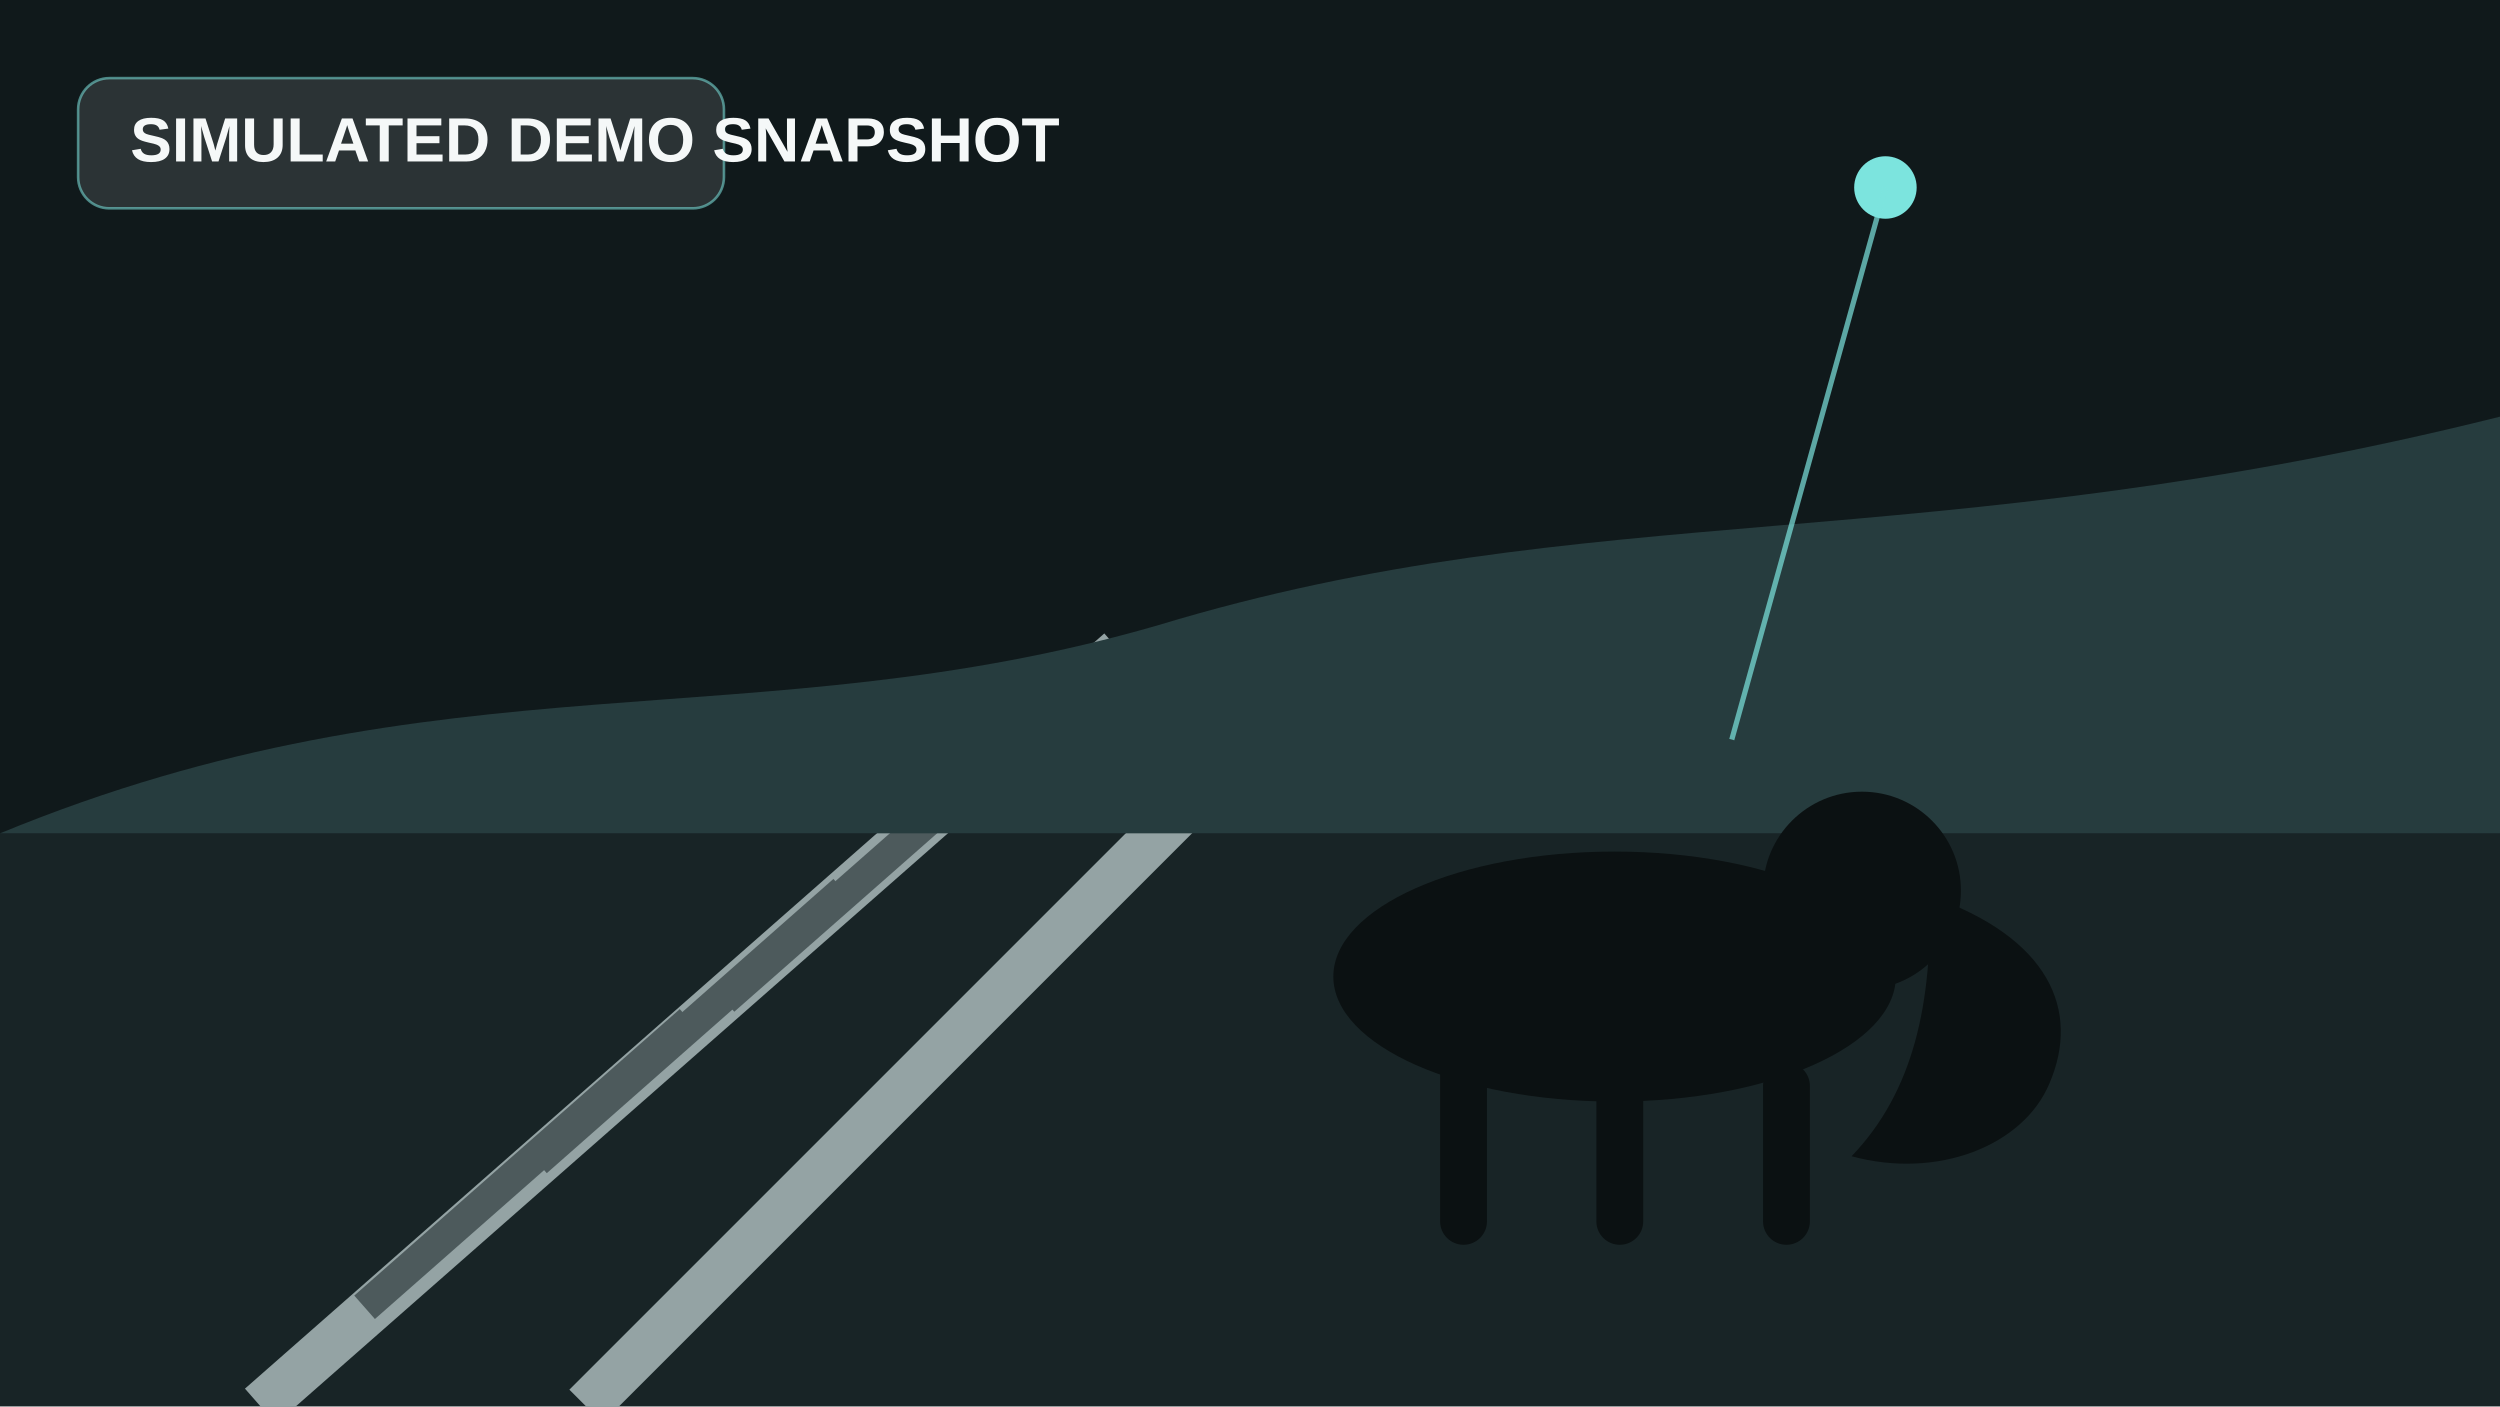
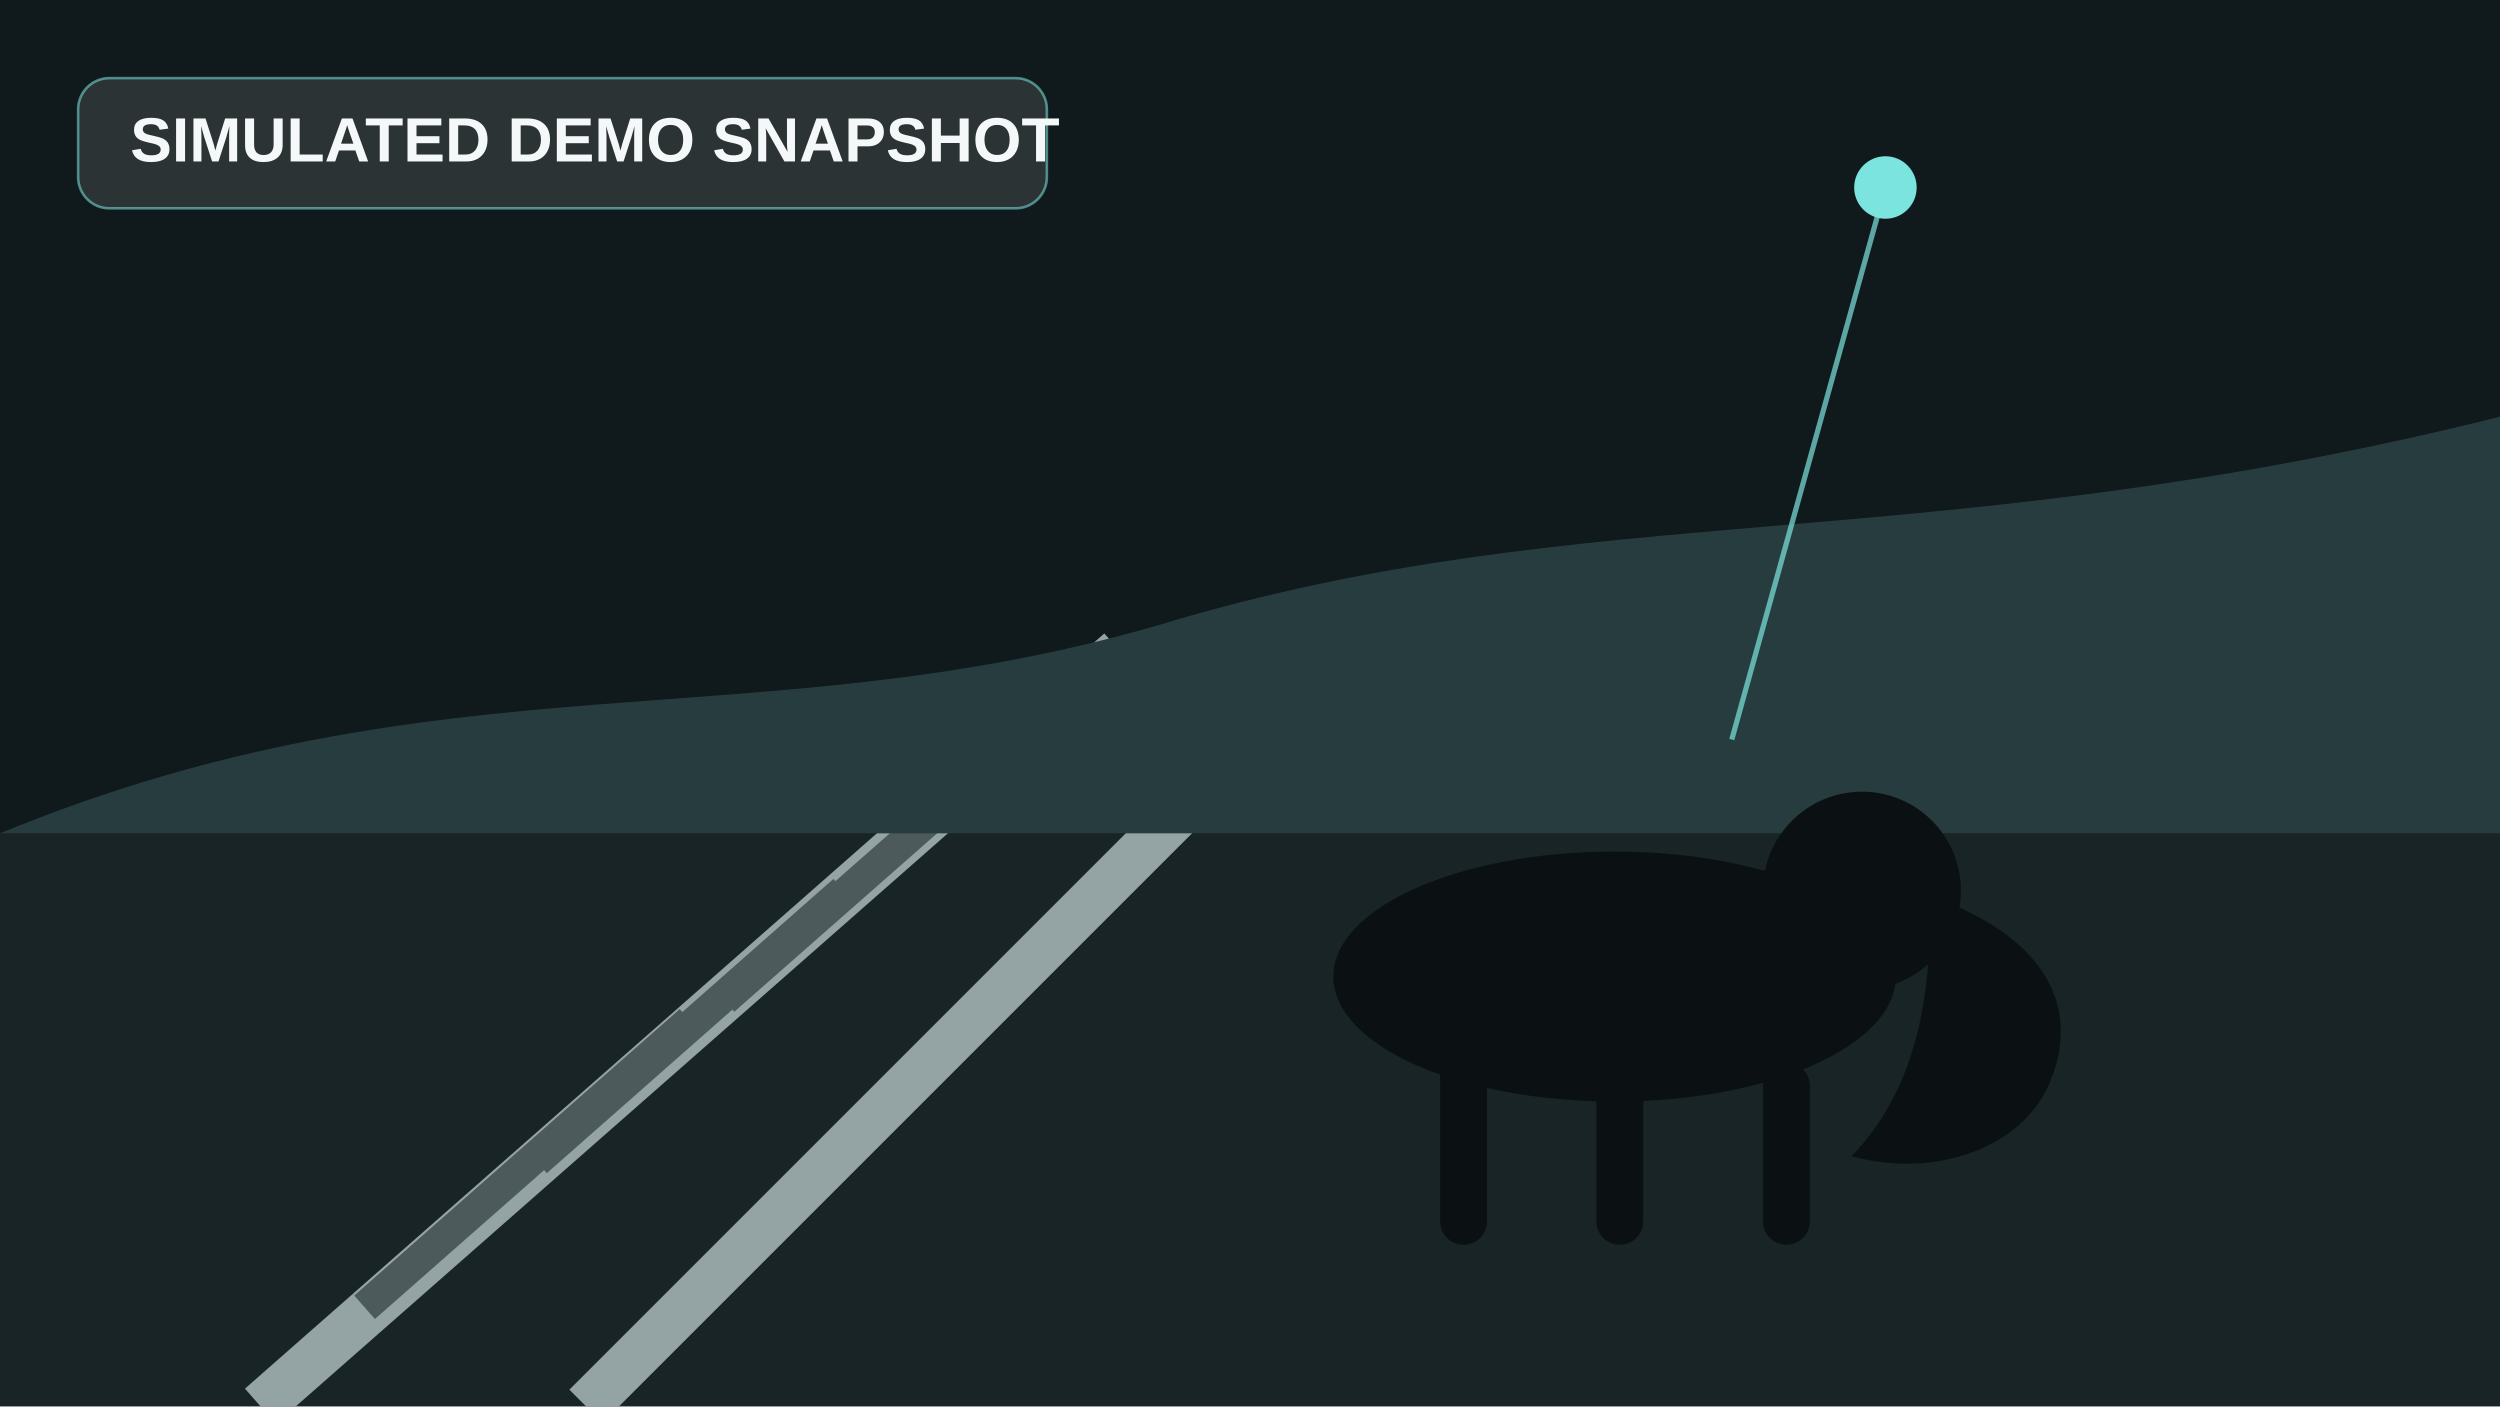
<svg xmlns="http://www.w3.org/2000/svg" viewBox="0 0 960 540" role="img" aria-labelledby="title desc">
  <rect width="960" height="540" fill="#10191b" />
  <rect y="320" width="960" height="220" fill="#182426" />
  <path d="M100 540 L430 250" stroke="#94a3a4" stroke-width="18" />
  <path d="M225 540 L515 250" stroke="#94a3a4" stroke-width="18" />
  <g stroke="#4d5a5c" stroke-width="12">
    <path d="M140 502 L265 392" />
    <path d="M206 446 L324 342" />
    <path d="M278 384 L386 289" />
  </g>
  <path d="M0 320 C170 250 290 285 445 240 C610 190 740 215 960 160 L960 320 Z" fill="#263c3e" />
  <g transform="translate(545 300)" fill="#0b1112">
    <ellipse cx="75" cy="75" rx="108" ry="48" />
    <circle cx="170" cy="42" r="38" />
    <path d="M196 44 c46 16 58 44 46 72 c-10 24 -43 37 -76 28 c24 -25 31 -59 30 -100z" />
    <rect x="8" y="104" width="18" height="74" rx="9" />
    <rect x="68" y="110" width="18" height="68" rx="9" />
    <rect x="132" y="108" width="18" height="70" rx="9" />
  </g>
  <circle cx="724" cy="72" r="12" fill="#7ce4de" />
  <path d="M724 72 L665 284" stroke="#7ce4de" stroke-width="2" opacity="0.7" />
-   <rect x="30" y="30" width="248" height="50" rx="12" fill="rgba(245,248,248,0.12)" stroke="rgba(124,228,222,0.55)" />
-   <text x="50" y="62" fill="#f5f8f8" font-family="Arial, Helvetica, sans-serif" font-size="24" font-weight="700">SIMULATED DEMO SNAPSHOT</text>
+   <rect x="30" y="30" width="372" height="50" rx="12" fill="rgba(245,248,248,0.12)" stroke="rgba(124,228,222,0.55)" />
+   <text x="50" y="62" fill="#f5f8f8" font-family="Arial, Helvetica, sans-serif" font-size="24" font-weight="700" textLength="332" lengthAdjust="spacingAndGlyphs">SIMULATED DEMO SNAPSHOT</text>
</svg>
